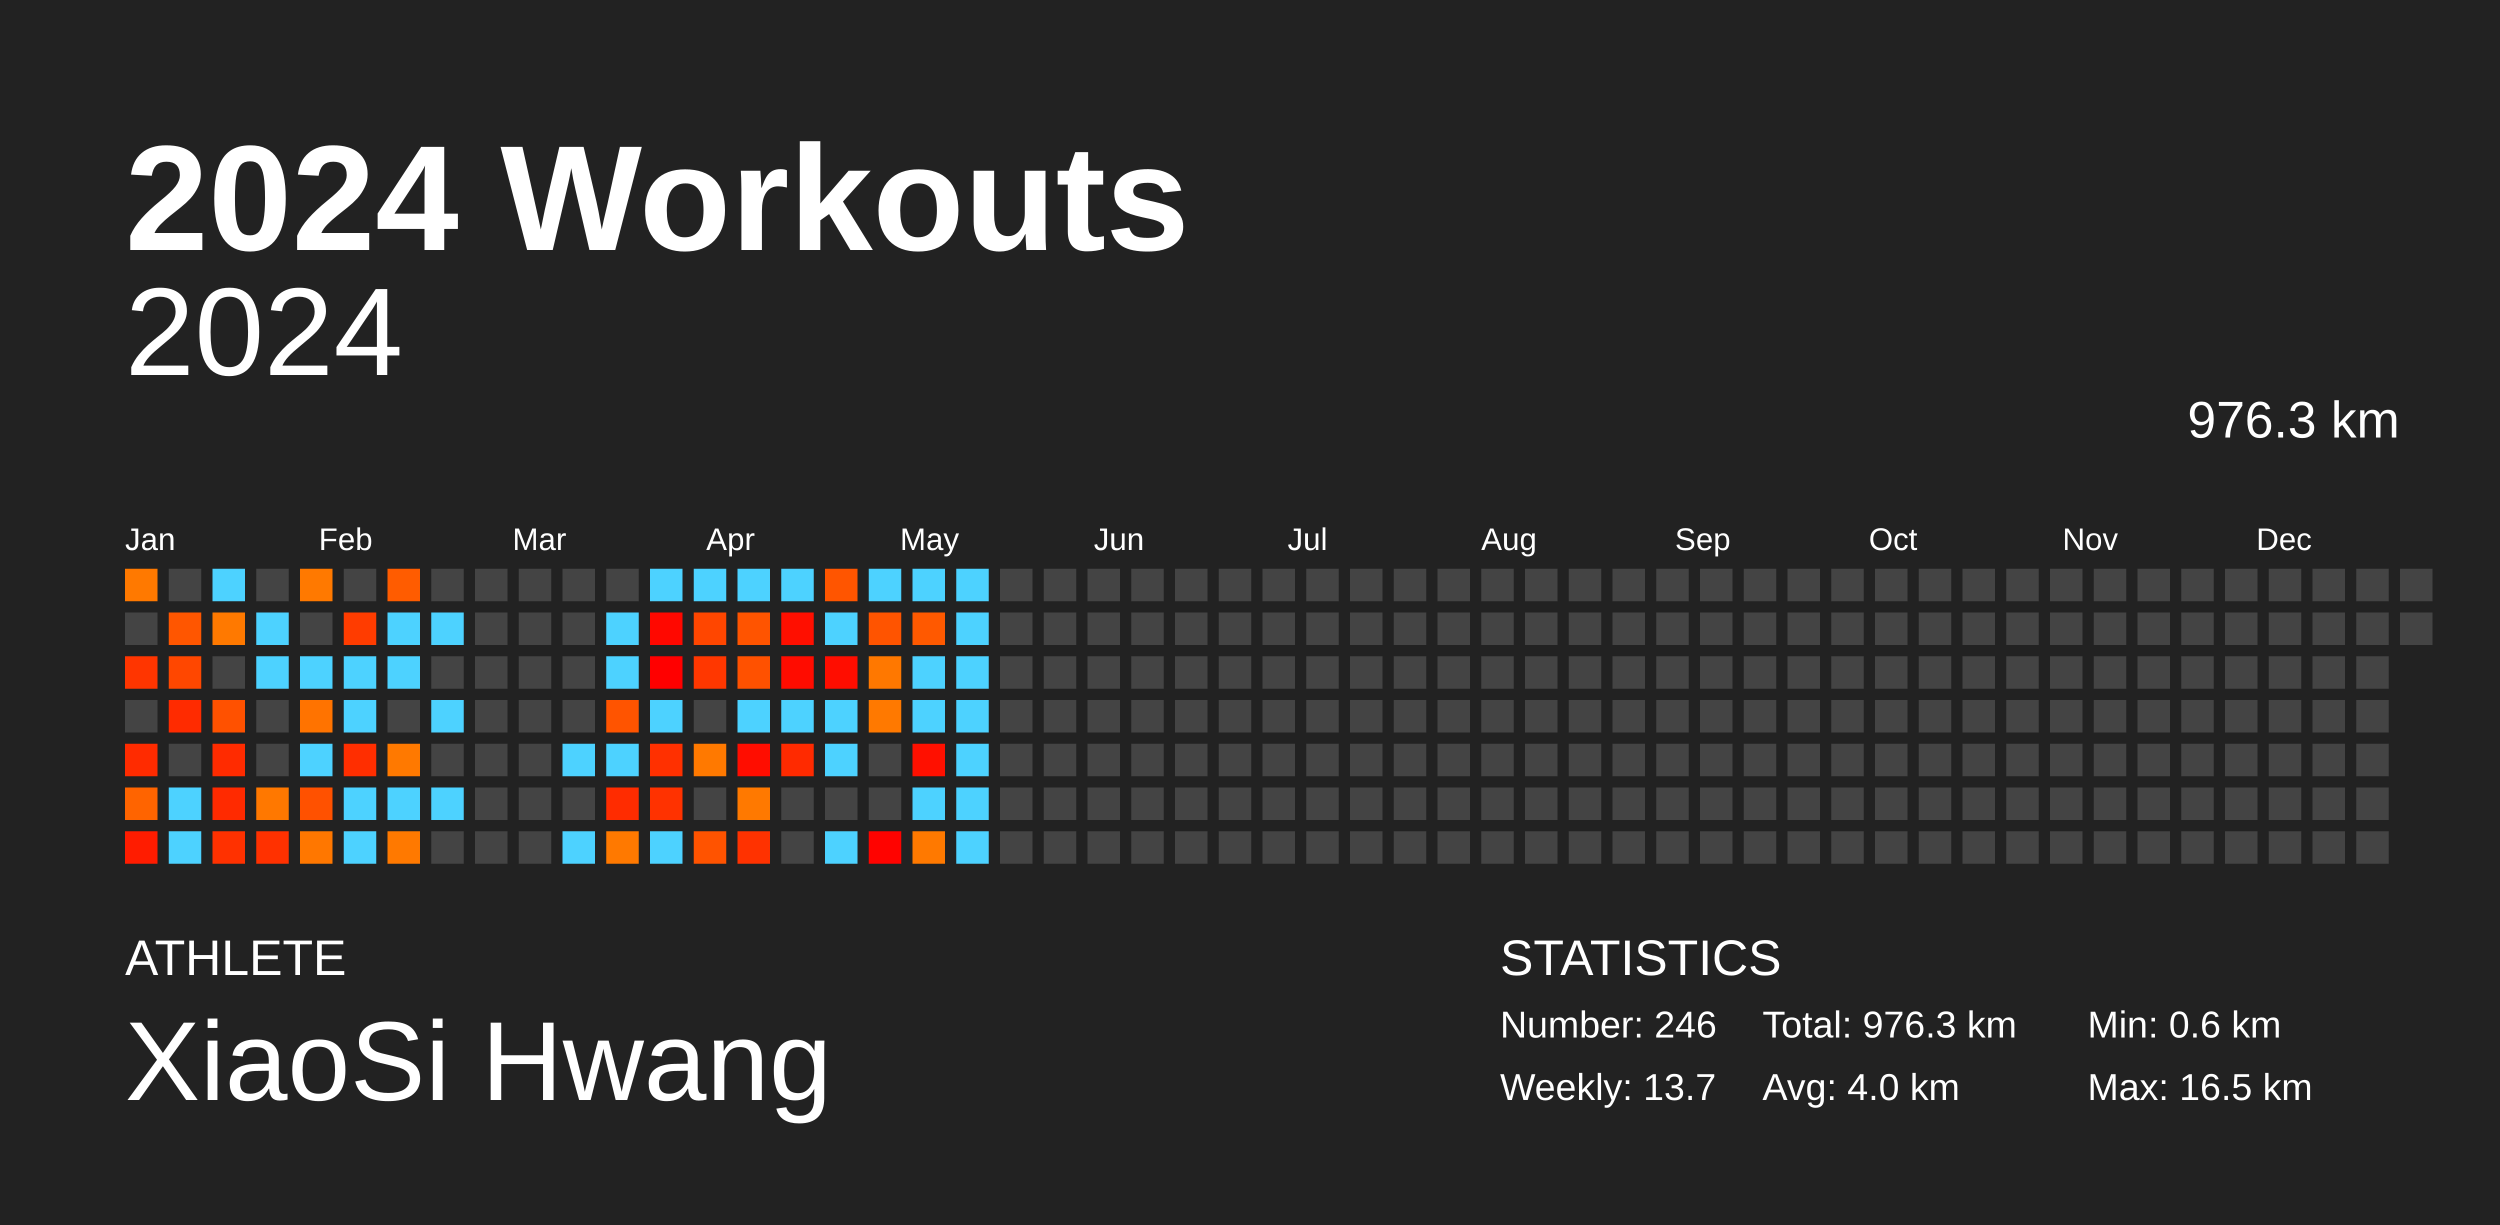
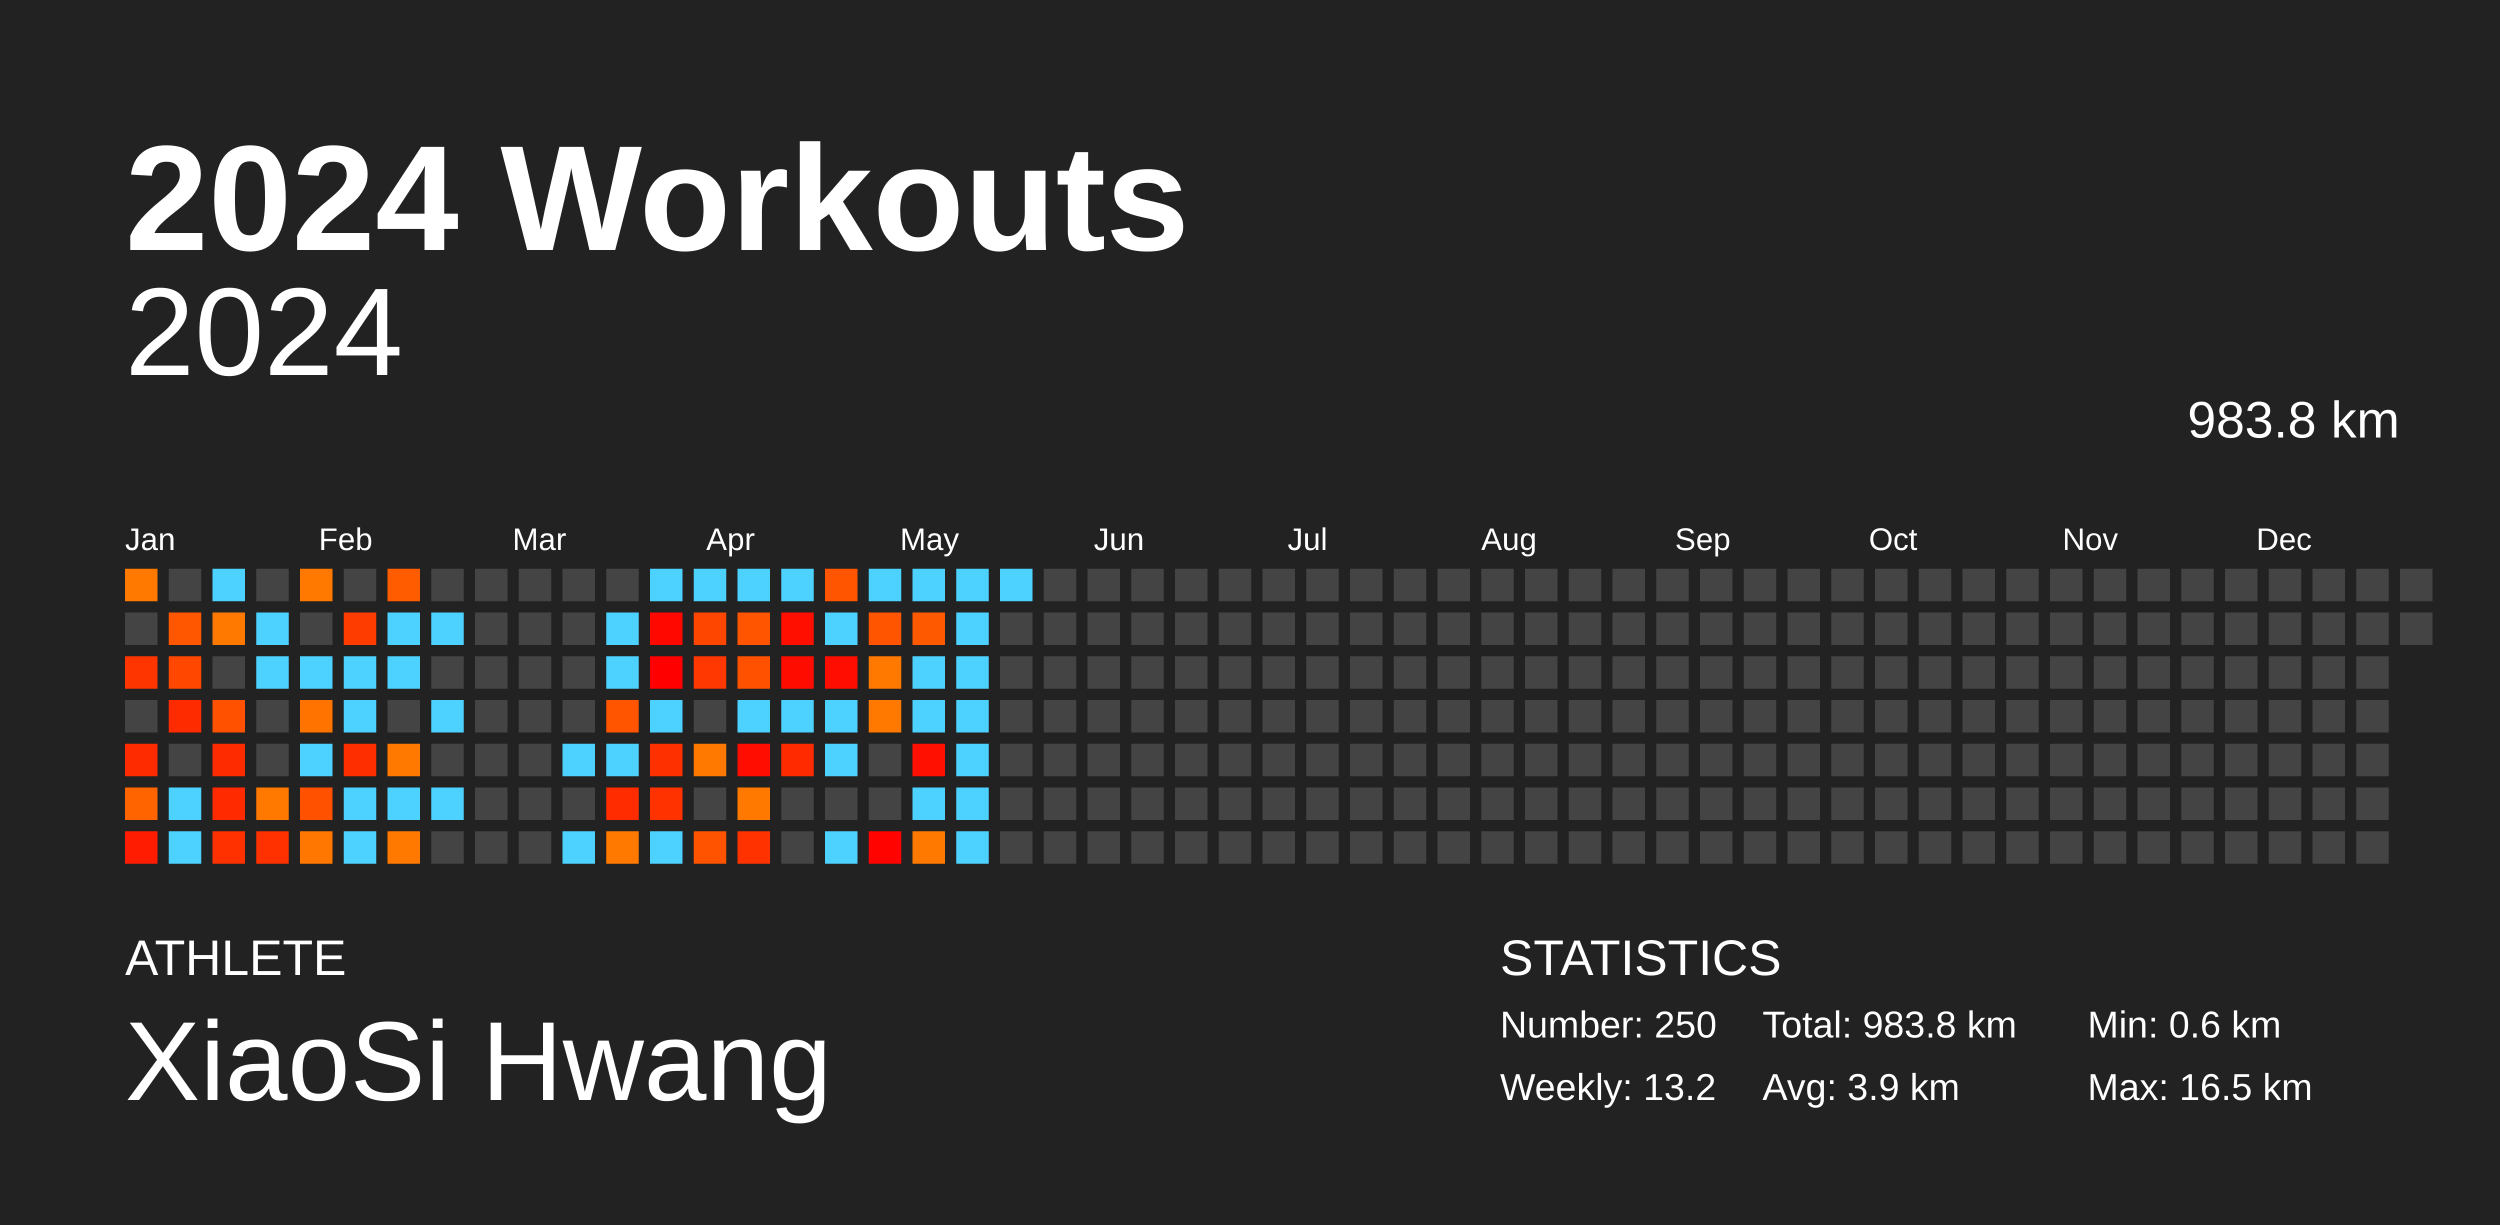
<svg xmlns="http://www.w3.org/2000/svg" baseProfile="full" height="98mm" version="1.1" viewBox="0,0,200,98" width="200mm">
  <defs />
  <rect fill="#222222" height="98" width="200" x="0" y="0" />
  <text fill="#FFFFFF" style="font-size:12px; font-family:Arial; font-weight:bold;" x="10" y="20">2024 Workouts</text>
  <text fill="#FFFFFF" style="font-size:4px; font-family:Arial" x="10" y="78">ATHLETE</text>
  <text fill="#FFFFFF" style="font-size:9px; font-family:Arial" x="10" y="88">XiaoSi Hwang</text>
  <text fill="#FFFFFF" style="font-size:4px; font-family:Arial" x="120" y="78">STATISTICS</text>
-   <text fill="#FFFFFF" style="font-size:3px; font-family:Arial" x="120" y="83">Number: 246</text>
-   <text fill="#FFFFFF" style="font-size:3px; font-family:Arial" x="120" y="88">Weekly: 13.7</text>
-   <text fill="#FFFFFF" style="font-size:3px; font-family:Arial" x="141" y="83">Total: 976.3 km</text>
-   <text fill="#FFFFFF" style="font-size:3px; font-family:Arial" x="141" y="88">Avg: 4.0 km</text>
+   <text fill="#FFFFFF" style="font-size:3px; font-family:Arial" x="120" y="83">Number: 250</text>
+   <text fill="#FFFFFF" style="font-size:3px; font-family:Arial" x="120" y="88">Weekly: 13.2</text>
+   <text fill="#FFFFFF" style="font-size:3px; font-family:Arial" x="141" y="83">Total: 983.8 km</text>
+   <text fill="#FFFFFF" style="font-size:3px; font-family:Arial" x="141" y="88">Avg: 3.9 km</text>
  <text fill="#FFFFFF" style="font-size:3px; font-family:Arial" x="167" y="83">Min: 0.6 km</text>
  <text fill="#FFFFFF" style="font-size:3px; font-family:Arial" x="167" y="88">Max: 16.5 km</text>
  <text alignment-baseline="hanging" fill="#FFFFFF" style="font-size:10.0px; font-family:Arial;" x="10" y="30">2024</text>
-   <text alignment-baseline="hanging" fill="#FFFFFF" style="font-size:4.125px; font-family:Arial;" x="175" y="35">976.3 km</text>
+   <text alignment-baseline="hanging" fill="#FFFFFF" style="font-size:4.125px; font-family:Arial;" x="175" y="35">983.8 km</text>
  <text fill="#FFFFFF" style="font-size:2.5px; font-family:Arial" x="10.0" y="44">Jan</text>
  <text fill="#FFFFFF" style="font-size:2.5px; font-family:Arial" x="25.5" y="44">Feb</text>
  <text fill="#FFFFFF" style="font-size:2.5px; font-family:Arial" x="41.0" y="44">Mar</text>
  <text fill="#FFFFFF" style="font-size:2.5px; font-family:Arial" x="56.5" y="44">Apr</text>
  <text fill="#FFFFFF" style="font-size:2.5px; font-family:Arial" x="72.0" y="44">May</text>
  <text fill="#FFFFFF" style="font-size:2.5px; font-family:Arial" x="87.5" y="44">Jun</text>
  <text fill="#FFFFFF" style="font-size:2.5px; font-family:Arial" x="103.0" y="44">Jul</text>
  <text fill="#FFFFFF" style="font-size:2.5px; font-family:Arial" x="118.5" y="44">Aug</text>
  <text fill="#FFFFFF" style="font-size:2.5px; font-family:Arial" x="134.0" y="44">Sep</text>
  <text fill="#FFFFFF" style="font-size:2.5px; font-family:Arial" x="149.5" y="44">Oct</text>
  <text fill="#FFFFFF" style="font-size:2.5px; font-family:Arial" x="165.0" y="44">Nov</text>
  <text fill="#FFFFFF" style="font-size:2.5px; font-family:Arial" x="180.5" y="44">Dec</text>
  <rect fill="#ff7900" height="2.6" width="2.6" x="10.0" y="45.5" />
  <rect fill="#444444" height="2.6" width="2.6" x="10.0" y="49.0" />
  <rect fill="#ff3500" height="2.6" width="2.6" x="10.0" y="52.5" />
  <rect fill="#444444" height="2.6" width="2.6" x="10.0" y="56.0" />
  <rect fill="#ff2b00" height="2.6" width="2.6" x="10.0" y="59.5" />
  <rect fill="#ff6400" height="2.6" width="2.6" x="10.0" y="63.0" />
  <rect fill="#ff1c00" height="2.6" width="2.6" x="10.0" y="66.5" />
  <rect fill="#444444" height="2.6" width="2.6" x="13.5" y="45.5" />
  <rect fill="#ff5600" height="2.6" width="2.6" x="13.5" y="49.0" />
  <rect fill="#ff4700" height="2.6" width="2.6" x="13.5" y="52.5" />
  <rect fill="#ff2b00" height="2.6" width="2.6" x="13.5" y="56.0" />
  <rect fill="#444444" height="2.6" width="2.6" x="13.5" y="59.5" />
  <rect fill="#4dd2ff" height="2.6" width="2.6" x="13.5" y="63.0" />
  <rect fill="#4dd2ff" height="2.6" width="2.6" x="13.5" y="66.5" />
  <rect fill="#4dd2ff" height="2.6" width="2.6" x="17.0" y="45.5" />
  <rect fill="#ff7900" height="2.6" width="2.6" x="17.0" y="49.0" />
  <rect fill="#444444" height="2.6" width="2.6" x="17.0" y="52.5" />
  <rect fill="#ff5100" height="2.6" width="2.6" x="17.0" y="56.0" />
  <rect fill="#ff2b00" height="2.6" width="2.6" x="17.0" y="59.5" />
  <rect fill="#ff2a00" height="2.6" width="2.6" x="17.0" y="63.0" />
  <rect fill="#ff3100" height="2.6" width="2.6" x="17.0" y="66.5" />
  <rect fill="#444444" height="2.6" width="2.6" x="20.5" y="45.5" />
  <rect fill="#4dd2ff" height="2.6" width="2.6" x="20.5" y="49.0" />
  <rect fill="#4dd2ff" height="2.6" width="2.6" x="20.5" y="52.5" />
  <rect fill="#444444" height="2.6" width="2.6" x="20.5" y="56.0" />
  <rect fill="#444444" height="2.6" width="2.6" x="20.5" y="59.5" />
  <rect fill="#ff7800" height="2.6" width="2.6" x="20.5" y="63.0" />
  <rect fill="#ff3100" height="2.6" width="2.6" x="20.5" y="66.5" />
  <rect fill="#ff7900" height="2.6" width="2.6" x="24.0" y="45.5" />
  <rect fill="#444444" height="2.6" width="2.6" x="24.0" y="49.0" />
  <rect fill="#4dd2ff" height="2.6" width="2.6" x="24.0" y="52.5" />
  <rect fill="#ff7300" height="2.6" width="2.6" x="24.0" y="56.0" />
  <rect fill="#4dd2ff" height="2.6" width="2.6" x="24.0" y="59.5" />
  <rect fill="#ff5100" height="2.6" width="2.6" x="24.0" y="63.0" />
  <rect fill="#ff7700" height="2.6" width="2.6" x="24.0" y="66.5" />
  <rect fill="#444444" height="2.6" width="2.6" x="27.5" y="45.5" />
  <rect fill="#ff3c00" height="2.6" width="2.6" x="27.5" y="49.0" />
  <rect fill="#4dd2ff" height="2.6" width="2.6" x="27.5" y="52.5" />
  <rect fill="#4dd2ff" height="2.6" width="2.6" x="27.5" y="56.0" />
  <rect fill="#ff2e00" height="2.6" width="2.6" x="27.5" y="59.5" />
  <rect fill="#4dd2ff" height="2.6" width="2.6" x="27.5" y="63.0" />
  <rect fill="#4dd2ff" height="2.6" width="2.6" x="27.5" y="66.5" />
  <rect fill="#ff5c00" height="2.6" width="2.6" x="31.0" y="45.5" />
  <rect fill="#4dd2ff" height="2.6" width="2.6" x="31.0" y="49.0" />
  <rect fill="#4dd2ff" height="2.6" width="2.6" x="31.0" y="52.5" />
  <rect fill="#444444" height="2.6" width="2.6" x="31.0" y="56.0" />
  <rect fill="#ff7900" height="2.6" width="2.6" x="31.0" y="59.5" />
  <rect fill="#4dd2ff" height="2.6" width="2.6" x="31.0" y="63.0" />
  <rect fill="#ff7900" height="2.6" width="2.6" x="31.0" y="66.5" />
  <rect fill="#444444" height="2.6" width="2.6" x="34.5" y="45.5" />
  <rect fill="#4dd2ff" height="2.6" width="2.6" x="34.5" y="49.0" />
  <rect fill="#444444" height="2.6" width="2.6" x="34.5" y="52.5" />
  <rect fill="#4dd2ff" height="2.6" width="2.6" x="34.5" y="56.0" />
  <rect fill="#444444" height="2.6" width="2.6" x="34.5" y="59.5" />
  <rect fill="#4dd2ff" height="2.6" width="2.6" x="34.5" y="63.0" />
  <rect fill="#444444" height="2.6" width="2.6" x="34.5" y="66.5" />
  <rect fill="#444444" height="2.6" width="2.6" x="38.0" y="45.5" />
  <rect fill="#444444" height="2.6" width="2.6" x="38.0" y="49.0" />
  <rect fill="#444444" height="2.6" width="2.6" x="38.0" y="52.5" />
  <rect fill="#444444" height="2.6" width="2.6" x="38.0" y="56.0" />
  <rect fill="#444444" height="2.6" width="2.6" x="38.0" y="59.5" />
  <rect fill="#444444" height="2.6" width="2.6" x="38.0" y="63.0" />
  <rect fill="#444444" height="2.6" width="2.6" x="38.0" y="66.5" />
  <rect fill="#444444" height="2.6" width="2.6" x="41.5" y="45.5" />
  <rect fill="#444444" height="2.6" width="2.6" x="41.5" y="49.0" />
  <rect fill="#444444" height="2.6" width="2.6" x="41.5" y="52.5" />
  <rect fill="#444444" height="2.6" width="2.6" x="41.5" y="56.0" />
  <rect fill="#444444" height="2.6" width="2.6" x="41.5" y="59.5" />
  <rect fill="#444444" height="2.6" width="2.6" x="41.5" y="63.0" />
  <rect fill="#444444" height="2.6" width="2.6" x="41.5" y="66.5" />
  <rect fill="#444444" height="2.6" width="2.6" x="45.0" y="45.5" />
  <rect fill="#444444" height="2.6" width="2.6" x="45.0" y="49.0" />
  <rect fill="#444444" height="2.6" width="2.6" x="45.0" y="52.5" />
  <rect fill="#444444" height="2.6" width="2.6" x="45.0" y="56.0" />
  <rect fill="#4dd2ff" height="2.6" width="2.6" x="45.0" y="59.5" />
  <rect fill="#444444" height="2.6" width="2.6" x="45.0" y="63.0" />
  <rect fill="#4dd2ff" height="2.6" width="2.6" x="45.0" y="66.5" />
  <rect fill="#444444" height="2.6" width="2.6" x="48.5" y="45.5" />
  <rect fill="#4dd2ff" height="2.6" width="2.6" x="48.5" y="49.0" />
  <rect fill="#4dd2ff" height="2.6" width="2.6" x="48.5" y="52.5" />
  <rect fill="#ff5400" height="2.6" width="2.6" x="48.5" y="56.0" />
  <rect fill="#4dd2ff" height="2.6" width="2.6" x="48.5" y="59.5" />
  <rect fill="#ff2c00" height="2.6" width="2.6" x="48.5" y="63.0" />
  <rect fill="#ff7900" height="2.6" width="2.6" x="48.5" y="66.5" />
  <rect fill="#4dd2ff" height="2.6" width="2.6" x="52.0" y="45.5" />
  <rect fill="#ff0800" height="2.6" width="2.6" x="52.0" y="49.0" />
  <rect fill="#ff0000" height="2.6" width="2.6" x="52.0" y="52.5" />
  <rect fill="#4dd2ff" height="2.6" width="2.6" x="52.0" y="56.0" />
  <rect fill="#ff3000" height="2.6" width="2.6" x="52.0" y="59.5" />
  <rect fill="#ff3200" height="2.6" width="2.6" x="52.0" y="63.0" />
  <rect fill="#4dd2ff" height="2.6" width="2.6" x="52.0" y="66.5" />
  <rect fill="#4dd2ff" height="2.6" width="2.6" x="55.5" y="45.5" />
  <rect fill="#ff4600" height="2.6" width="2.6" x="55.5" y="49.0" />
  <rect fill="#ff3700" height="2.6" width="2.6" x="55.5" y="52.5" />
  <rect fill="#444444" height="2.6" width="2.6" x="55.5" y="56.0" />
  <rect fill="#ff7900" height="2.6" width="2.6" x="55.5" y="59.5" />
  <rect fill="#444444" height="2.6" width="2.6" x="55.5" y="63.0" />
  <rect fill="#ff5300" height="2.6" width="2.6" x="55.5" y="66.5" />
  <rect fill="#4dd2ff" height="2.6" width="2.6" x="59.0" y="45.5" />
  <rect fill="#ff5400" height="2.6" width="2.6" x="59.0" y="49.0" />
  <rect fill="#ff5100" height="2.6" width="2.6" x="59.0" y="52.5" />
  <rect fill="#4dd2ff" height="2.6" width="2.6" x="59.0" y="56.0" />
  <rect fill="#ff0d00" height="2.6" width="2.6" x="59.0" y="59.5" />
  <rect fill="#ff7900" height="2.6" width="2.6" x="59.0" y="63.0" />
  <rect fill="#ff3200" height="2.6" width="2.6" x="59.0" y="66.5" />
  <rect fill="#4dd2ff" height="2.6" width="2.6" x="62.5" y="45.5" />
  <rect fill="#ff0f00" height="2.6" width="2.6" x="62.5" y="49.0" />
  <rect fill="#ff0c00" height="2.6" width="2.6" x="62.5" y="52.5" />
  <rect fill="#4dd2ff" height="2.6" width="2.6" x="62.5" y="56.0" />
  <rect fill="#ff2a00" height="2.6" width="2.6" x="62.5" y="59.5" />
  <rect fill="#444444" height="2.6" width="2.6" x="62.5" y="63.0" />
  <rect fill="#444444" height="2.6" width="2.6" x="62.5" y="66.5" />
  <rect fill="#ff5500" height="2.6" width="2.6" x="66.0" y="45.5" />
  <rect fill="#4dd2ff" height="2.6" width="2.6" x="66.0" y="49.0" />
  <rect fill="#ff0d00" height="2.6" width="2.6" x="66.0" y="52.5" />
  <rect fill="#4dd2ff" height="2.6" width="2.6" x="66.0" y="56.0" />
  <rect fill="#4dd2ff" height="2.6" width="2.6" x="66.0" y="59.5" />
  <rect fill="#444444" height="2.6" width="2.6" x="66.0" y="63.0" />
  <rect fill="#4dd2ff" height="2.6" width="2.6" x="66.0" y="66.5" />
  <rect fill="#4dd2ff" height="2.6" width="2.6" x="69.5" y="45.5" />
  <rect fill="#ff5400" height="2.6" width="2.6" x="69.5" y="49.0" />
  <rect fill="#ff7800" height="2.6" width="2.6" x="69.5" y="52.5" />
  <rect fill="#ff7900" height="2.6" width="2.6" x="69.5" y="56.0" />
  <rect fill="#444444" height="2.6" width="2.6" x="69.5" y="59.5" />
  <rect fill="#444444" height="2.6" width="2.6" x="69.5" y="63.0" />
  <rect fill="#ff0300" height="2.6" width="2.6" x="69.5" y="66.5" />
  <rect fill="#4dd2ff" height="2.6" width="2.6" x="73.0" y="45.5" />
  <rect fill="#ff5900" height="2.6" width="2.6" x="73.0" y="49.0" />
  <rect fill="#4dd2ff" height="2.6" width="2.6" x="73.0" y="52.5" />
  <rect fill="#4dd2ff" height="2.6" width="2.6" x="73.0" y="56.0" />
  <rect fill="#ff1000" height="2.6" width="2.6" x="73.0" y="59.5" />
  <rect fill="#4dd2ff" height="2.6" width="2.6" x="73.0" y="63.0" />
  <rect fill="#ff7900" height="2.6" width="2.6" x="73.0" y="66.5" />
  <rect fill="#4dd2ff" height="2.6" width="2.6" x="76.5" y="45.5" />
  <rect fill="#4dd2ff" height="2.6" width="2.6" x="76.5" y="49.0" />
  <rect fill="#4dd2ff" height="2.6" width="2.6" x="76.5" y="52.5" />
  <rect fill="#4dd2ff" height="2.6" width="2.6" x="76.5" y="56.0" />
  <rect fill="#4dd2ff" height="2.6" width="2.6" x="76.5" y="59.5" />
  <rect fill="#4dd2ff" height="2.6" width="2.6" x="76.5" y="63.0" />
  <rect fill="#4dd2ff" height="2.6" width="2.6" x="76.5" y="66.5" />
-   <rect fill="#444444" height="2.6" width="2.6" x="80.0" y="45.5" />
+   <rect fill="#4dd2ff" height="2.6" width="2.6" x="80.0" y="45.5" />
  <rect fill="#444444" height="2.6" width="2.6" x="80.0" y="49.0" />
  <rect fill="#444444" height="2.6" width="2.6" x="80.0" y="52.5" />
  <rect fill="#444444" height="2.6" width="2.6" x="80.0" y="56.0" />
  <rect fill="#444444" height="2.6" width="2.6" x="80.0" y="59.5" />
  <rect fill="#444444" height="2.6" width="2.6" x="80.0" y="63.0" />
  <rect fill="#444444" height="2.6" width="2.6" x="80.0" y="66.5" />
  <rect fill="#444444" height="2.6" width="2.6" x="83.5" y="45.5" />
  <rect fill="#444444" height="2.6" width="2.6" x="83.5" y="49.0" />
  <rect fill="#444444" height="2.6" width="2.6" x="83.5" y="52.5" />
  <rect fill="#444444" height="2.6" width="2.6" x="83.5" y="56.0" />
  <rect fill="#444444" height="2.6" width="2.6" x="83.5" y="59.5" />
  <rect fill="#444444" height="2.6" width="2.6" x="83.5" y="63.0" />
  <rect fill="#444444" height="2.6" width="2.6" x="83.5" y="66.5" />
  <rect fill="#444444" height="2.6" width="2.6" x="87.0" y="45.5" />
  <rect fill="#444444" height="2.6" width="2.6" x="87.0" y="49.0" />
  <rect fill="#444444" height="2.6" width="2.6" x="87.0" y="52.5" />
  <rect fill="#444444" height="2.6" width="2.6" x="87.0" y="56.0" />
  <rect fill="#444444" height="2.6" width="2.6" x="87.0" y="59.5" />
  <rect fill="#444444" height="2.6" width="2.6" x="87.0" y="63.0" />
  <rect fill="#444444" height="2.6" width="2.6" x="87.0" y="66.5" />
  <rect fill="#444444" height="2.6" width="2.6" x="90.5" y="45.5" />
  <rect fill="#444444" height="2.6" width="2.6" x="90.5" y="49.0" />
  <rect fill="#444444" height="2.6" width="2.6" x="90.5" y="52.5" />
  <rect fill="#444444" height="2.6" width="2.6" x="90.5" y="56.0" />
  <rect fill="#444444" height="2.6" width="2.6" x="90.5" y="59.5" />
  <rect fill="#444444" height="2.6" width="2.6" x="90.5" y="63.0" />
  <rect fill="#444444" height="2.6" width="2.6" x="90.5" y="66.5" />
  <rect fill="#444444" height="2.6" width="2.6" x="94.0" y="45.5" />
  <rect fill="#444444" height="2.6" width="2.6" x="94.0" y="49.0" />
  <rect fill="#444444" height="2.6" width="2.6" x="94.0" y="52.5" />
  <rect fill="#444444" height="2.6" width="2.6" x="94.0" y="56.0" />
  <rect fill="#444444" height="2.6" width="2.6" x="94.0" y="59.5" />
  <rect fill="#444444" height="2.6" width="2.6" x="94.0" y="63.0" />
  <rect fill="#444444" height="2.6" width="2.6" x="94.0" y="66.5" />
  <rect fill="#444444" height="2.6" width="2.6" x="97.5" y="45.5" />
  <rect fill="#444444" height="2.6" width="2.6" x="97.5" y="49.0" />
  <rect fill="#444444" height="2.6" width="2.6" x="97.5" y="52.5" />
  <rect fill="#444444" height="2.6" width="2.6" x="97.5" y="56.0" />
  <rect fill="#444444" height="2.6" width="2.6" x="97.5" y="59.5" />
  <rect fill="#444444" height="2.6" width="2.6" x="97.5" y="63.0" />
  <rect fill="#444444" height="2.6" width="2.6" x="97.5" y="66.5" />
  <rect fill="#444444" height="2.6" width="2.6" x="101.0" y="45.5" />
  <rect fill="#444444" height="2.6" width="2.6" x="101.0" y="49.0" />
  <rect fill="#444444" height="2.6" width="2.6" x="101.0" y="52.5" />
  <rect fill="#444444" height="2.6" width="2.6" x="101.0" y="56.0" />
  <rect fill="#444444" height="2.6" width="2.6" x="101.0" y="59.5" />
  <rect fill="#444444" height="2.6" width="2.6" x="101.0" y="63.0" />
  <rect fill="#444444" height="2.6" width="2.6" x="101.0" y="66.5" />
  <rect fill="#444444" height="2.6" width="2.6" x="104.5" y="45.5" />
  <rect fill="#444444" height="2.6" width="2.6" x="104.5" y="49.0" />
  <rect fill="#444444" height="2.6" width="2.6" x="104.5" y="52.5" />
  <rect fill="#444444" height="2.6" width="2.6" x="104.5" y="56.0" />
  <rect fill="#444444" height="2.6" width="2.6" x="104.5" y="59.5" />
  <rect fill="#444444" height="2.6" width="2.6" x="104.5" y="63.0" />
  <rect fill="#444444" height="2.6" width="2.6" x="104.5" y="66.5" />
  <rect fill="#444444" height="2.6" width="2.6" x="108.0" y="45.5" />
  <rect fill="#444444" height="2.6" width="2.6" x="108.0" y="49.0" />
  <rect fill="#444444" height="2.6" width="2.6" x="108.0" y="52.5" />
  <rect fill="#444444" height="2.6" width="2.6" x="108.0" y="56.0" />
  <rect fill="#444444" height="2.6" width="2.6" x="108.0" y="59.5" />
  <rect fill="#444444" height="2.6" width="2.6" x="108.0" y="63.0" />
  <rect fill="#444444" height="2.6" width="2.6" x="108.0" y="66.5" />
  <rect fill="#444444" height="2.6" width="2.6" x="111.5" y="45.5" />
  <rect fill="#444444" height="2.6" width="2.6" x="111.5" y="49.0" />
  <rect fill="#444444" height="2.6" width="2.6" x="111.5" y="52.5" />
  <rect fill="#444444" height="2.6" width="2.6" x="111.5" y="56.0" />
  <rect fill="#444444" height="2.6" width="2.6" x="111.5" y="59.5" />
  <rect fill="#444444" height="2.6" width="2.6" x="111.5" y="63.0" />
  <rect fill="#444444" height="2.6" width="2.6" x="111.5" y="66.5" />
  <rect fill="#444444" height="2.6" width="2.6" x="115.0" y="45.5" />
  <rect fill="#444444" height="2.6" width="2.6" x="115.0" y="49.0" />
  <rect fill="#444444" height="2.6" width="2.6" x="115.0" y="52.5" />
  <rect fill="#444444" height="2.6" width="2.6" x="115.0" y="56.0" />
  <rect fill="#444444" height="2.6" width="2.6" x="115.0" y="59.5" />
  <rect fill="#444444" height="2.6" width="2.6" x="115.0" y="63.0" />
  <rect fill="#444444" height="2.6" width="2.6" x="115.0" y="66.5" />
  <rect fill="#444444" height="2.6" width="2.6" x="118.5" y="45.5" />
  <rect fill="#444444" height="2.6" width="2.6" x="118.5" y="49.0" />
  <rect fill="#444444" height="2.6" width="2.6" x="118.5" y="52.5" />
  <rect fill="#444444" height="2.6" width="2.6" x="118.5" y="56.0" />
  <rect fill="#444444" height="2.6" width="2.6" x="118.5" y="59.5" />
  <rect fill="#444444" height="2.6" width="2.6" x="118.5" y="63.0" />
  <rect fill="#444444" height="2.6" width="2.6" x="118.5" y="66.5" />
  <rect fill="#444444" height="2.6" width="2.6" x="122.0" y="45.5" />
  <rect fill="#444444" height="2.6" width="2.6" x="122.0" y="49.0" />
  <rect fill="#444444" height="2.6" width="2.6" x="122.0" y="52.5" />
  <rect fill="#444444" height="2.6" width="2.6" x="122.0" y="56.0" />
  <rect fill="#444444" height="2.6" width="2.6" x="122.0" y="59.5" />
  <rect fill="#444444" height="2.6" width="2.6" x="122.0" y="63.0" />
  <rect fill="#444444" height="2.6" width="2.6" x="122.0" y="66.5" />
  <rect fill="#444444" height="2.6" width="2.6" x="125.5" y="45.5" />
  <rect fill="#444444" height="2.6" width="2.6" x="125.5" y="49.0" />
  <rect fill="#444444" height="2.6" width="2.6" x="125.5" y="52.5" />
  <rect fill="#444444" height="2.6" width="2.6" x="125.5" y="56.0" />
  <rect fill="#444444" height="2.6" width="2.6" x="125.5" y="59.5" />
  <rect fill="#444444" height="2.6" width="2.6" x="125.5" y="63.0" />
  <rect fill="#444444" height="2.6" width="2.6" x="125.5" y="66.5" />
  <rect fill="#444444" height="2.6" width="2.6" x="129.0" y="45.5" />
  <rect fill="#444444" height="2.6" width="2.6" x="129.0" y="49.0" />
  <rect fill="#444444" height="2.6" width="2.6" x="129.0" y="52.5" />
  <rect fill="#444444" height="2.6" width="2.6" x="129.0" y="56.0" />
  <rect fill="#444444" height="2.6" width="2.6" x="129.0" y="59.5" />
  <rect fill="#444444" height="2.6" width="2.6" x="129.0" y="63.0" />
  <rect fill="#444444" height="2.6" width="2.6" x="129.0" y="66.5" />
  <rect fill="#444444" height="2.6" width="2.6" x="132.5" y="45.5" />
  <rect fill="#444444" height="2.6" width="2.6" x="132.5" y="49.0" />
  <rect fill="#444444" height="2.6" width="2.6" x="132.5" y="52.5" />
  <rect fill="#444444" height="2.6" width="2.6" x="132.5" y="56.0" />
  <rect fill="#444444" height="2.6" width="2.6" x="132.5" y="59.5" />
  <rect fill="#444444" height="2.6" width="2.6" x="132.5" y="63.0" />
  <rect fill="#444444" height="2.6" width="2.6" x="132.5" y="66.5" />
  <rect fill="#444444" height="2.6" width="2.6" x="136.0" y="45.5" />
  <rect fill="#444444" height="2.6" width="2.6" x="136.0" y="49.0" />
  <rect fill="#444444" height="2.6" width="2.6" x="136.0" y="52.5" />
  <rect fill="#444444" height="2.6" width="2.6" x="136.0" y="56.0" />
  <rect fill="#444444" height="2.6" width="2.6" x="136.0" y="59.5" />
  <rect fill="#444444" height="2.6" width="2.6" x="136.0" y="63.0" />
  <rect fill="#444444" height="2.6" width="2.6" x="136.0" y="66.5" />
  <rect fill="#444444" height="2.6" width="2.6" x="139.5" y="45.5" />
  <rect fill="#444444" height="2.6" width="2.6" x="139.5" y="49.0" />
  <rect fill="#444444" height="2.6" width="2.6" x="139.5" y="52.5" />
  <rect fill="#444444" height="2.6" width="2.6" x="139.5" y="56.0" />
  <rect fill="#444444" height="2.6" width="2.6" x="139.5" y="59.5" />
  <rect fill="#444444" height="2.6" width="2.6" x="139.5" y="63.0" />
  <rect fill="#444444" height="2.6" width="2.6" x="139.5" y="66.5" />
  <rect fill="#444444" height="2.6" width="2.6" x="143.0" y="45.5" />
  <rect fill="#444444" height="2.6" width="2.6" x="143.0" y="49.0" />
  <rect fill="#444444" height="2.6" width="2.6" x="143.0" y="52.5" />
  <rect fill="#444444" height="2.6" width="2.6" x="143.0" y="56.0" />
  <rect fill="#444444" height="2.6" width="2.6" x="143.0" y="59.5" />
  <rect fill="#444444" height="2.6" width="2.6" x="143.0" y="63.0" />
  <rect fill="#444444" height="2.6" width="2.6" x="143.0" y="66.5" />
  <rect fill="#444444" height="2.6" width="2.6" x="146.5" y="45.5" />
  <rect fill="#444444" height="2.6" width="2.6" x="146.5" y="49.0" />
  <rect fill="#444444" height="2.6" width="2.6" x="146.5" y="52.5" />
  <rect fill="#444444" height="2.6" width="2.6" x="146.5" y="56.0" />
  <rect fill="#444444" height="2.6" width="2.6" x="146.5" y="59.5" />
  <rect fill="#444444" height="2.6" width="2.6" x="146.5" y="63.0" />
  <rect fill="#444444" height="2.6" width="2.6" x="146.5" y="66.5" />
  <rect fill="#444444" height="2.6" width="2.6" x="150.0" y="45.5" />
  <rect fill="#444444" height="2.6" width="2.6" x="150.0" y="49.0" />
  <rect fill="#444444" height="2.6" width="2.6" x="150.0" y="52.5" />
  <rect fill="#444444" height="2.6" width="2.6" x="150.0" y="56.0" />
  <rect fill="#444444" height="2.6" width="2.6" x="150.0" y="59.5" />
  <rect fill="#444444" height="2.6" width="2.6" x="150.0" y="63.0" />
  <rect fill="#444444" height="2.6" width="2.6" x="150.0" y="66.5" />
  <rect fill="#444444" height="2.6" width="2.6" x="153.5" y="45.5" />
  <rect fill="#444444" height="2.6" width="2.6" x="153.5" y="49.0" />
  <rect fill="#444444" height="2.6" width="2.6" x="153.5" y="52.5" />
  <rect fill="#444444" height="2.6" width="2.6" x="153.5" y="56.0" />
  <rect fill="#444444" height="2.6" width="2.6" x="153.5" y="59.5" />
  <rect fill="#444444" height="2.6" width="2.6" x="153.5" y="63.0" />
  <rect fill="#444444" height="2.6" width="2.6" x="153.5" y="66.5" />
  <rect fill="#444444" height="2.6" width="2.6" x="157.0" y="45.5" />
  <rect fill="#444444" height="2.6" width="2.6" x="157.0" y="49.0" />
  <rect fill="#444444" height="2.6" width="2.6" x="157.0" y="52.5" />
  <rect fill="#444444" height="2.6" width="2.6" x="157.0" y="56.0" />
  <rect fill="#444444" height="2.6" width="2.6" x="157.0" y="59.5" />
  <rect fill="#444444" height="2.6" width="2.6" x="157.0" y="63.0" />
  <rect fill="#444444" height="2.6" width="2.6" x="157.0" y="66.5" />
  <rect fill="#444444" height="2.6" width="2.6" x="160.5" y="45.5" />
  <rect fill="#444444" height="2.6" width="2.6" x="160.5" y="49.0" />
  <rect fill="#444444" height="2.6" width="2.6" x="160.5" y="52.5" />
  <rect fill="#444444" height="2.6" width="2.6" x="160.5" y="56.0" />
  <rect fill="#444444" height="2.6" width="2.6" x="160.5" y="59.5" />
  <rect fill="#444444" height="2.6" width="2.6" x="160.5" y="63.0" />
  <rect fill="#444444" height="2.6" width="2.6" x="160.5" y="66.5" />
  <rect fill="#444444" height="2.6" width="2.6" x="164.0" y="45.5" />
  <rect fill="#444444" height="2.6" width="2.6" x="164.0" y="49.0" />
  <rect fill="#444444" height="2.6" width="2.6" x="164.0" y="52.5" />
  <rect fill="#444444" height="2.6" width="2.6" x="164.0" y="56.0" />
  <rect fill="#444444" height="2.6" width="2.6" x="164.0" y="59.5" />
  <rect fill="#444444" height="2.6" width="2.6" x="164.0" y="63.0" />
  <rect fill="#444444" height="2.6" width="2.6" x="164.0" y="66.5" />
  <rect fill="#444444" height="2.6" width="2.6" x="167.5" y="45.5" />
  <rect fill="#444444" height="2.6" width="2.6" x="167.5" y="49.0" />
  <rect fill="#444444" height="2.6" width="2.6" x="167.5" y="52.5" />
  <rect fill="#444444" height="2.6" width="2.6" x="167.5" y="56.0" />
  <rect fill="#444444" height="2.6" width="2.6" x="167.5" y="59.5" />
  <rect fill="#444444" height="2.6" width="2.6" x="167.5" y="63.0" />
  <rect fill="#444444" height="2.6" width="2.6" x="167.5" y="66.5" />
  <rect fill="#444444" height="2.6" width="2.6" x="171.0" y="45.5" />
  <rect fill="#444444" height="2.6" width="2.6" x="171.0" y="49.0" />
  <rect fill="#444444" height="2.6" width="2.6" x="171.0" y="52.5" />
  <rect fill="#444444" height="2.6" width="2.6" x="171.0" y="56.0" />
  <rect fill="#444444" height="2.6" width="2.6" x="171.0" y="59.5" />
  <rect fill="#444444" height="2.6" width="2.6" x="171.0" y="63.0" />
  <rect fill="#444444" height="2.6" width="2.6" x="171.0" y="66.5" />
  <rect fill="#444444" height="2.6" width="2.6" x="174.5" y="45.5" />
  <rect fill="#444444" height="2.6" width="2.6" x="174.5" y="49.0" />
  <rect fill="#444444" height="2.6" width="2.6" x="174.5" y="52.5" />
  <rect fill="#444444" height="2.6" width="2.6" x="174.5" y="56.0" />
  <rect fill="#444444" height="2.6" width="2.6" x="174.5" y="59.5" />
  <rect fill="#444444" height="2.6" width="2.6" x="174.5" y="63.0" />
  <rect fill="#444444" height="2.6" width="2.6" x="174.5" y="66.5" />
  <rect fill="#444444" height="2.6" width="2.6" x="178.0" y="45.5" />
  <rect fill="#444444" height="2.6" width="2.6" x="178.0" y="49.0" />
  <rect fill="#444444" height="2.6" width="2.6" x="178.0" y="52.5" />
  <rect fill="#444444" height="2.6" width="2.6" x="178.0" y="56.0" />
  <rect fill="#444444" height="2.6" width="2.6" x="178.0" y="59.5" />
  <rect fill="#444444" height="2.6" width="2.6" x="178.0" y="63.0" />
  <rect fill="#444444" height="2.6" width="2.6" x="178.0" y="66.5" />
  <rect fill="#444444" height="2.6" width="2.6" x="181.5" y="45.5" />
  <rect fill="#444444" height="2.6" width="2.6" x="181.5" y="49.0" />
  <rect fill="#444444" height="2.6" width="2.6" x="181.5" y="52.5" />
  <rect fill="#444444" height="2.6" width="2.6" x="181.5" y="56.0" />
  <rect fill="#444444" height="2.6" width="2.6" x="181.5" y="59.5" />
  <rect fill="#444444" height="2.6" width="2.6" x="181.5" y="63.0" />
  <rect fill="#444444" height="2.6" width="2.6" x="181.5" y="66.5" />
  <rect fill="#444444" height="2.6" width="2.6" x="185.0" y="45.5" />
  <rect fill="#444444" height="2.6" width="2.6" x="185.0" y="49.0" />
  <rect fill="#444444" height="2.6" width="2.6" x="185.0" y="52.5" />
  <rect fill="#444444" height="2.6" width="2.6" x="185.0" y="56.0" />
  <rect fill="#444444" height="2.6" width="2.6" x="185.0" y="59.5" />
  <rect fill="#444444" height="2.6" width="2.6" x="185.0" y="63.0" />
  <rect fill="#444444" height="2.6" width="2.6" x="185.0" y="66.5" />
  <rect fill="#444444" height="2.6" width="2.6" x="188.5" y="45.5" />
  <rect fill="#444444" height="2.6" width="2.6" x="188.5" y="49.0" />
  <rect fill="#444444" height="2.6" width="2.6" x="188.5" y="52.5" />
  <rect fill="#444444" height="2.6" width="2.6" x="188.5" y="56.0" />
  <rect fill="#444444" height="2.6" width="2.6" x="188.5" y="59.5" />
  <rect fill="#444444" height="2.6" width="2.6" x="188.5" y="63.0" />
  <rect fill="#444444" height="2.6" width="2.6" x="188.5" y="66.5" />
  <rect fill="#444444" height="2.6" width="2.6" x="192.0" y="45.5" />
  <rect fill="#444444" height="2.6" width="2.6" x="192.0" y="49.0" />
</svg>
